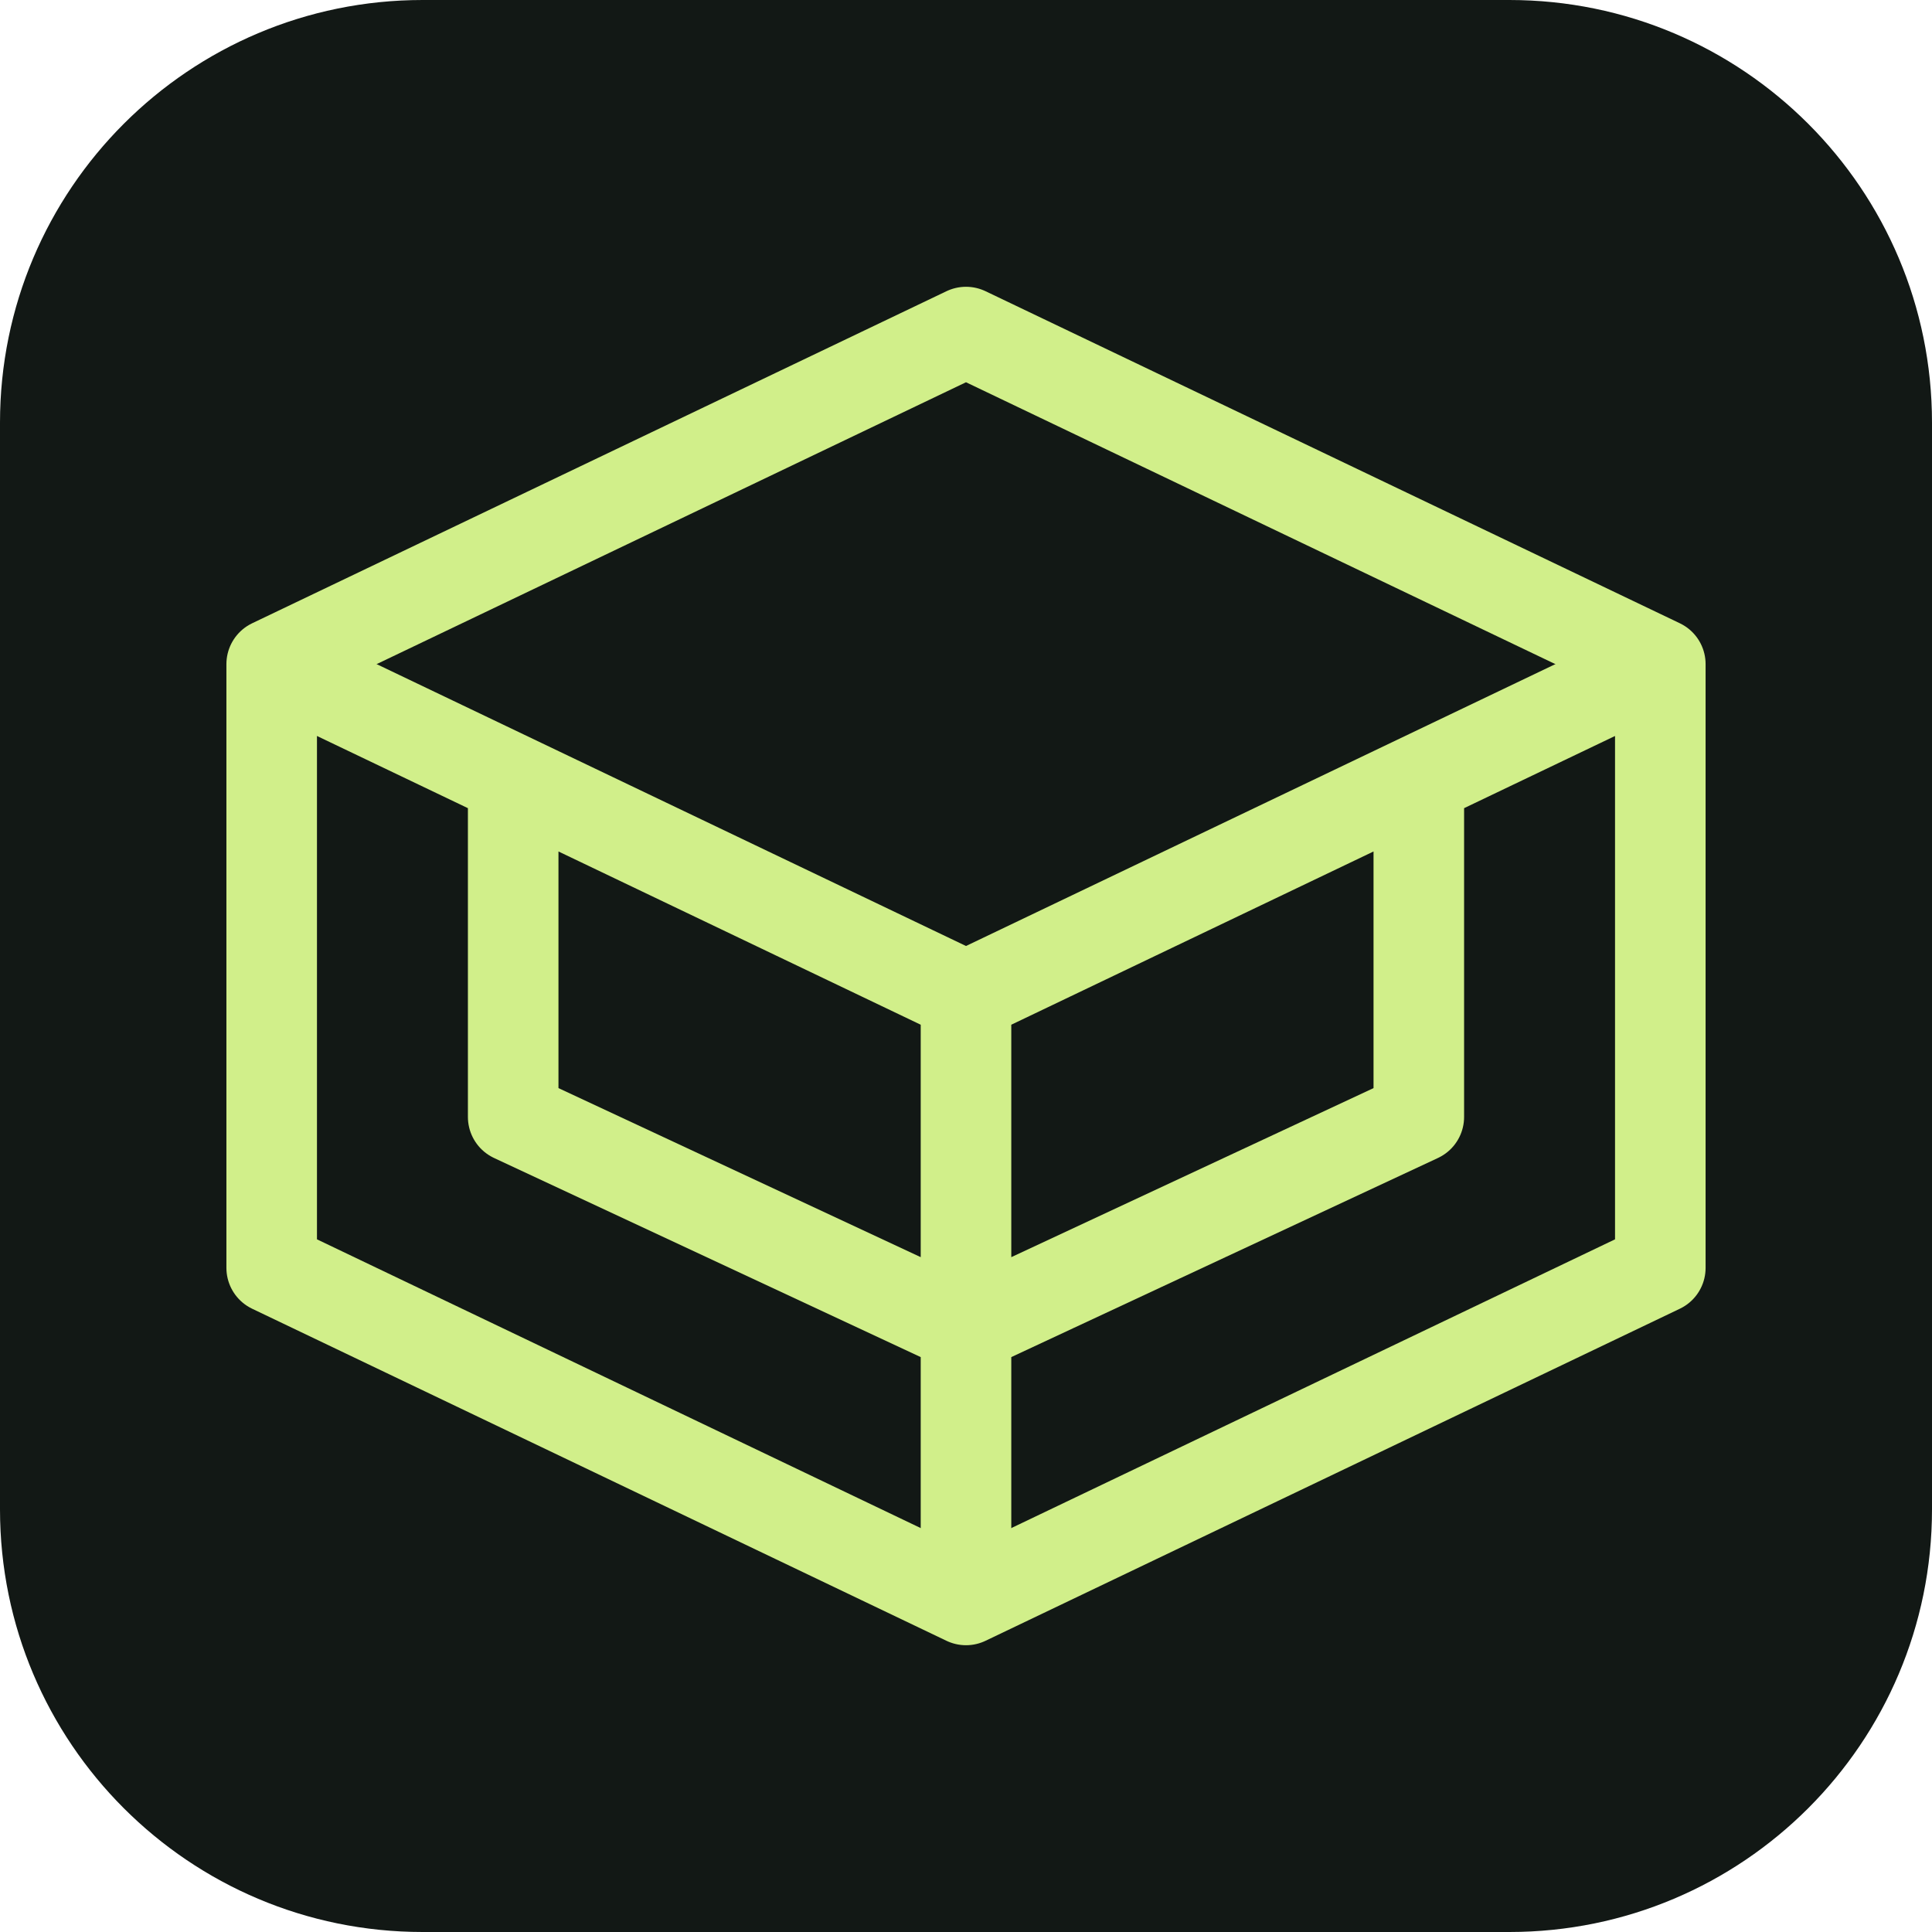
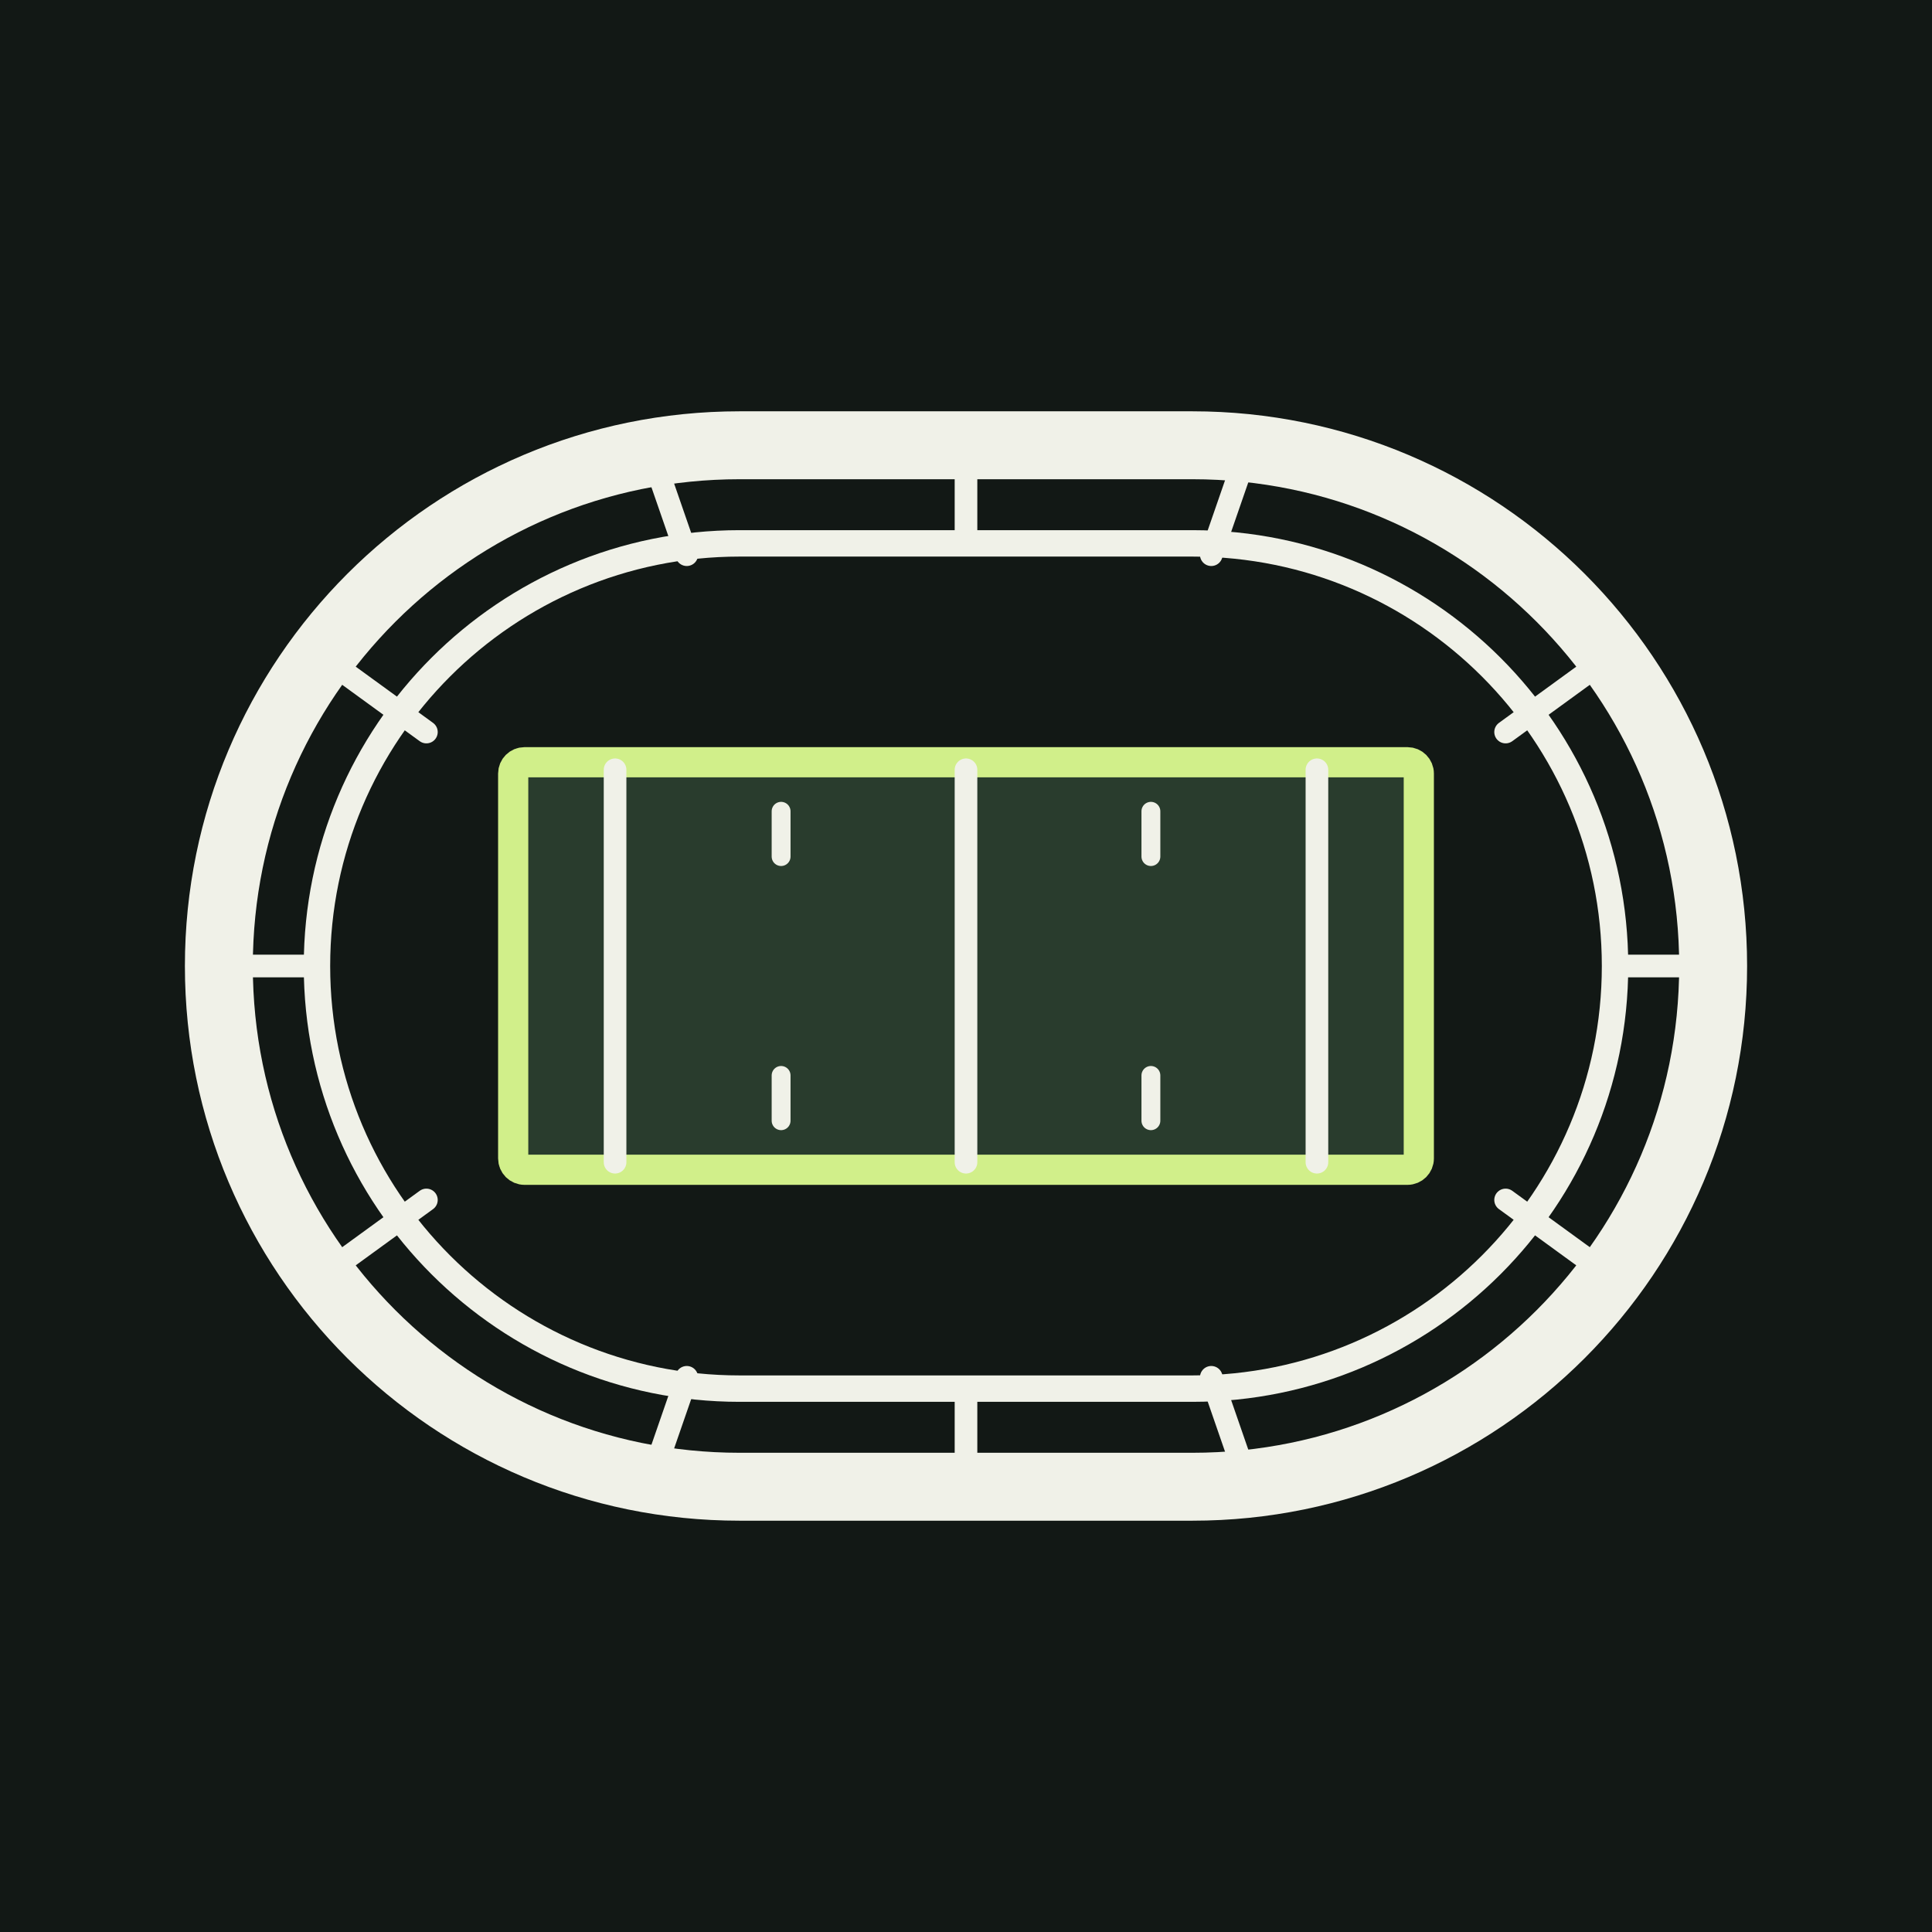
- <svg xmlns="http://www.w3.org/2000/svg" viewBox="0 0 64 64">
-   <rect width="64" height="64" rx="14" fill="#121815" />
-   <g fill="none" stroke="#d1ef8a" stroke-width="3" stroke-linejoin="round">
-     <path d="m9 22 23-11 23 11v20L32 53 9 42Z" />
-     <path d="m9 22 23 11 23-11M32 33v20M17 26v11l15 7 15-7V26" />
+ <svg xmlns="http://www.w3.org/2000/svg" viewBox="0 0 512 512">
+   <rect width="512" height="512" fill="#121815" />
+   <g fill="none" stroke-linecap="round" stroke-linejoin="round">
+     <rect x="58" y="118" width="396" height="276" rx="138" stroke="#f0f1e8" stroke-width="18" />
+     <rect x="84" y="144" width="344" height="224" rx="112" stroke="#f0f1e8" stroke-width="7" />
+     <path d="M256 119v25m0 224v25M173 121l9 26m148-26-9 26M173 391l9-26m148 26-9-26M91 178l22 16m308-16-22 16M91 334l22-16m308 16-22-16M59 256h25m344 0h25" stroke="#f0f1e8" stroke-width="6" />
+     <rect x="136" y="202" width="240" height="108" rx="3" fill="#293c2d" stroke="#d1ef8a" stroke-width="8" />
+     <path d="M163 204v104m186-104v104M256 204v104" stroke="#f0f1e8" stroke-width="6" />
+     <path d="M207 215v12m0 58v12m98-82v12m0 58v12" stroke="#f0f1e8" stroke-width="5" />
  </g>
</svg>
